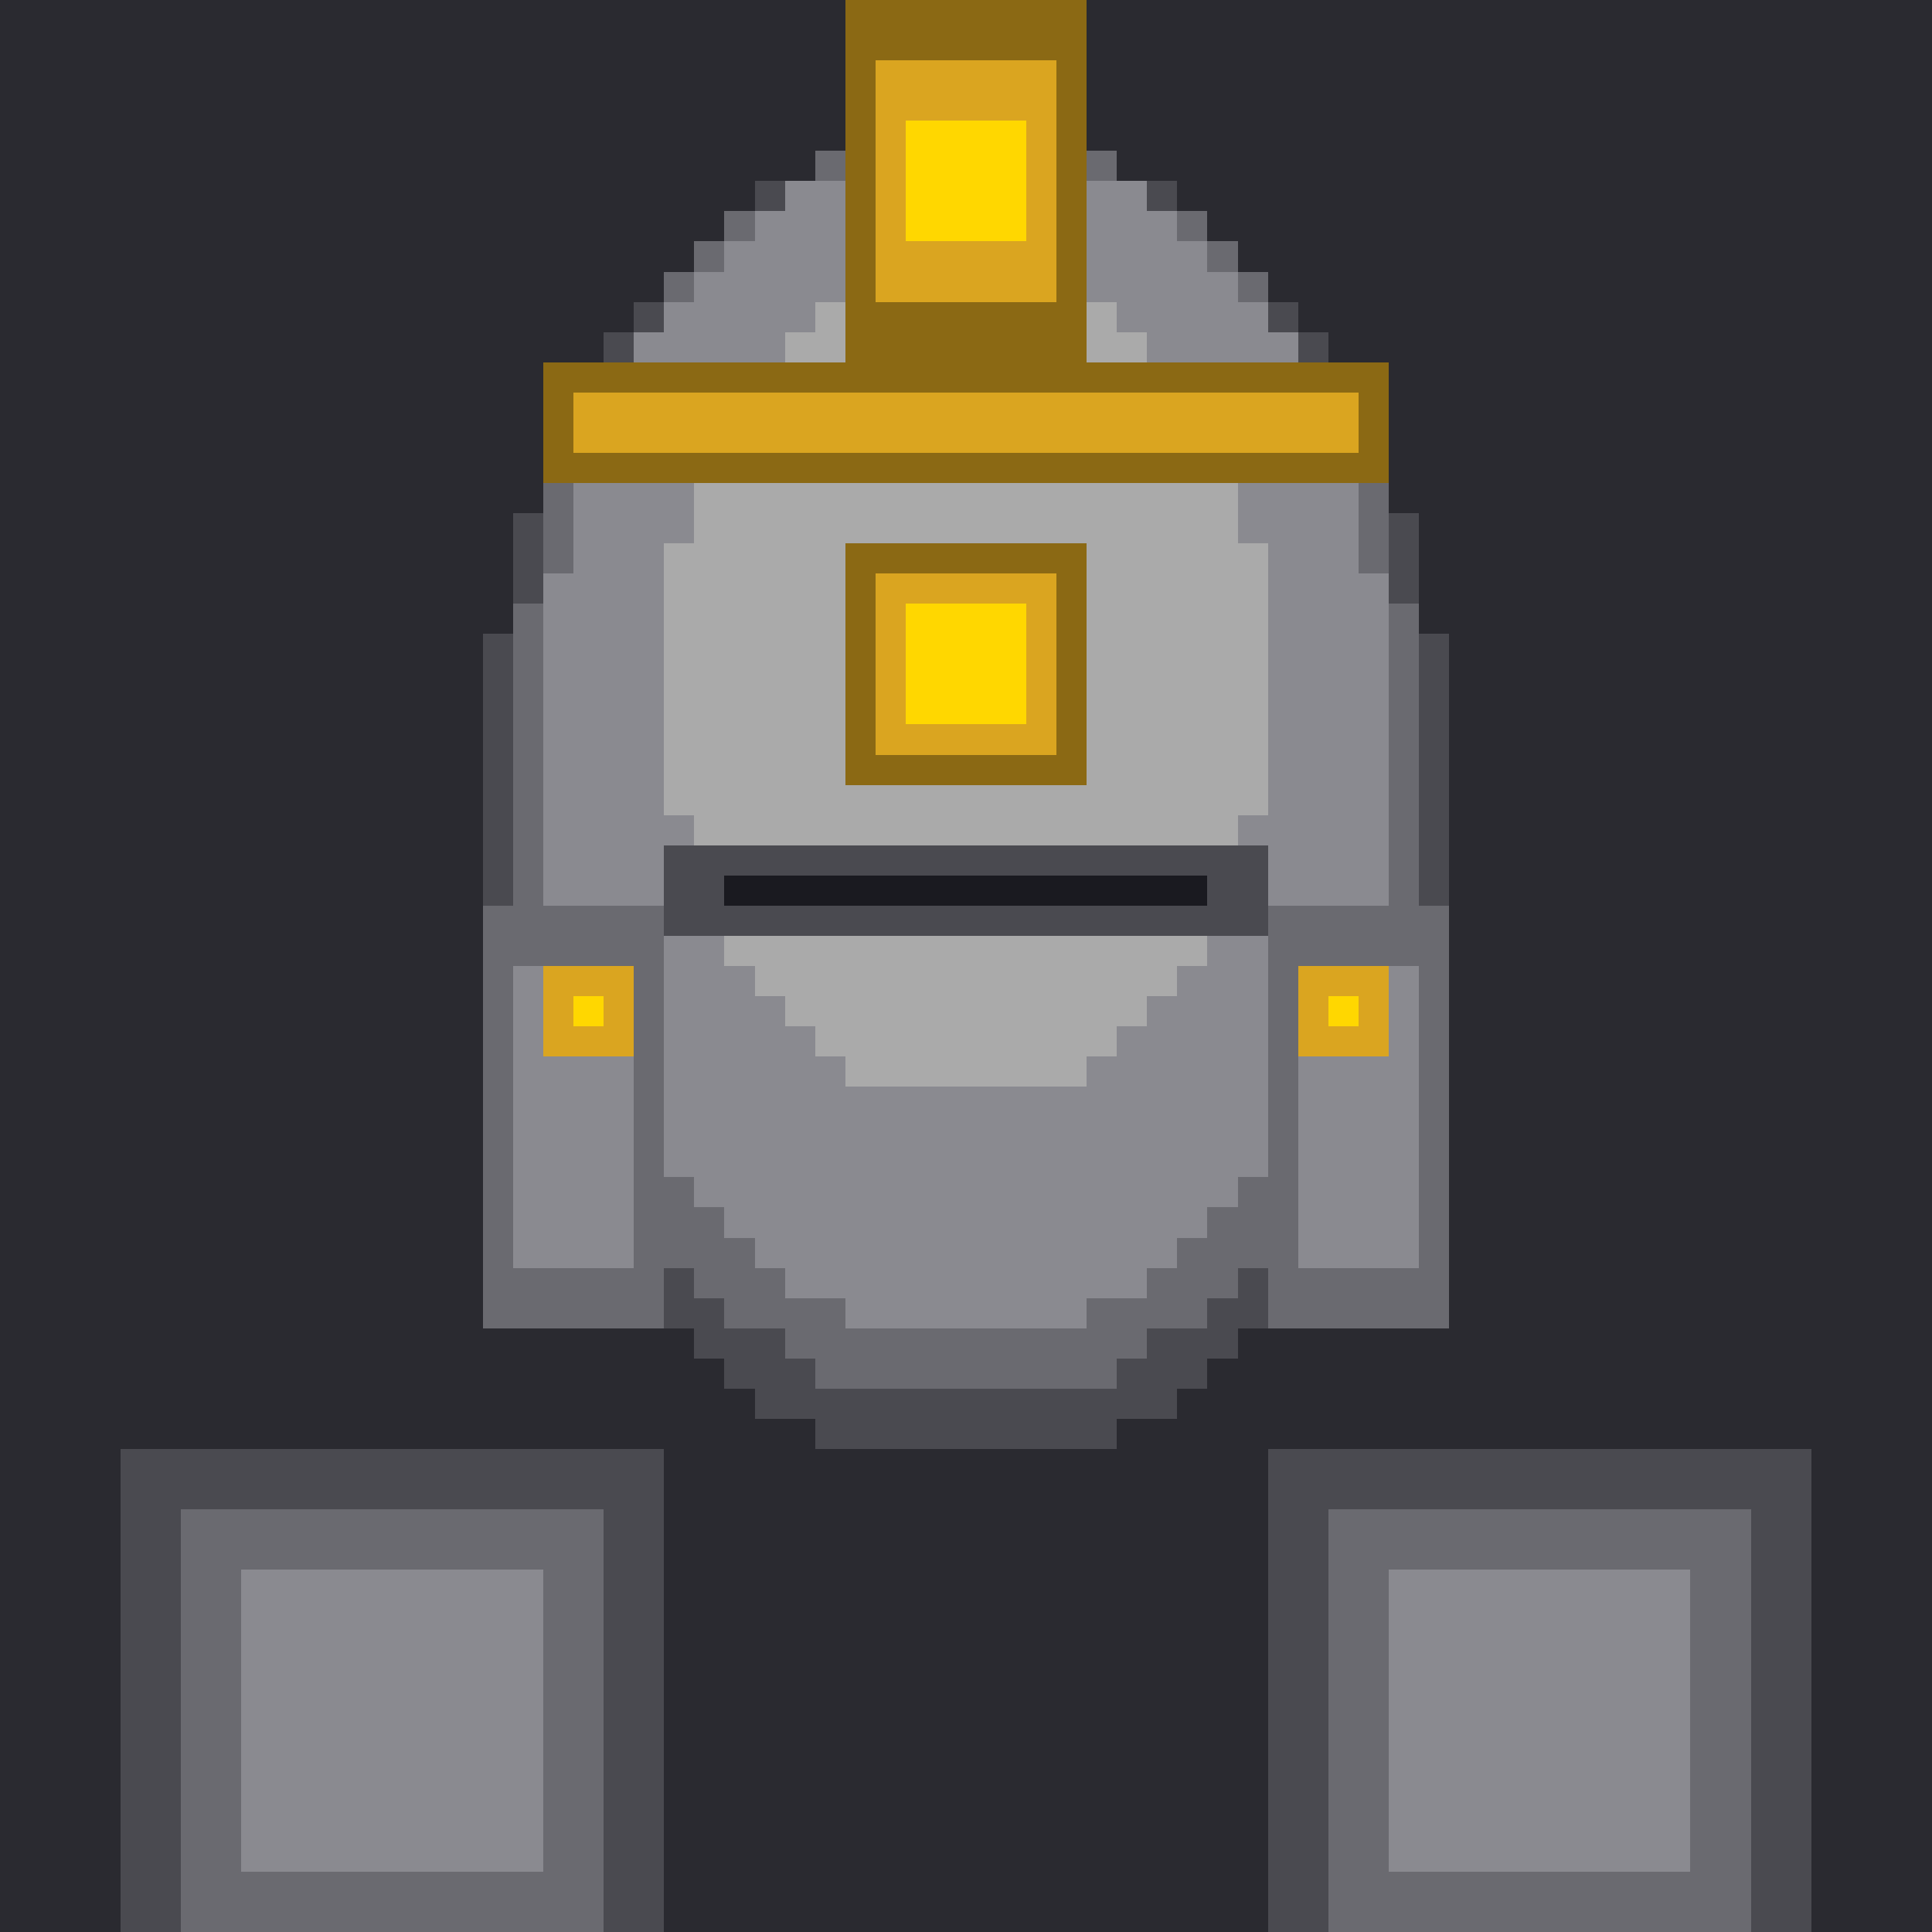
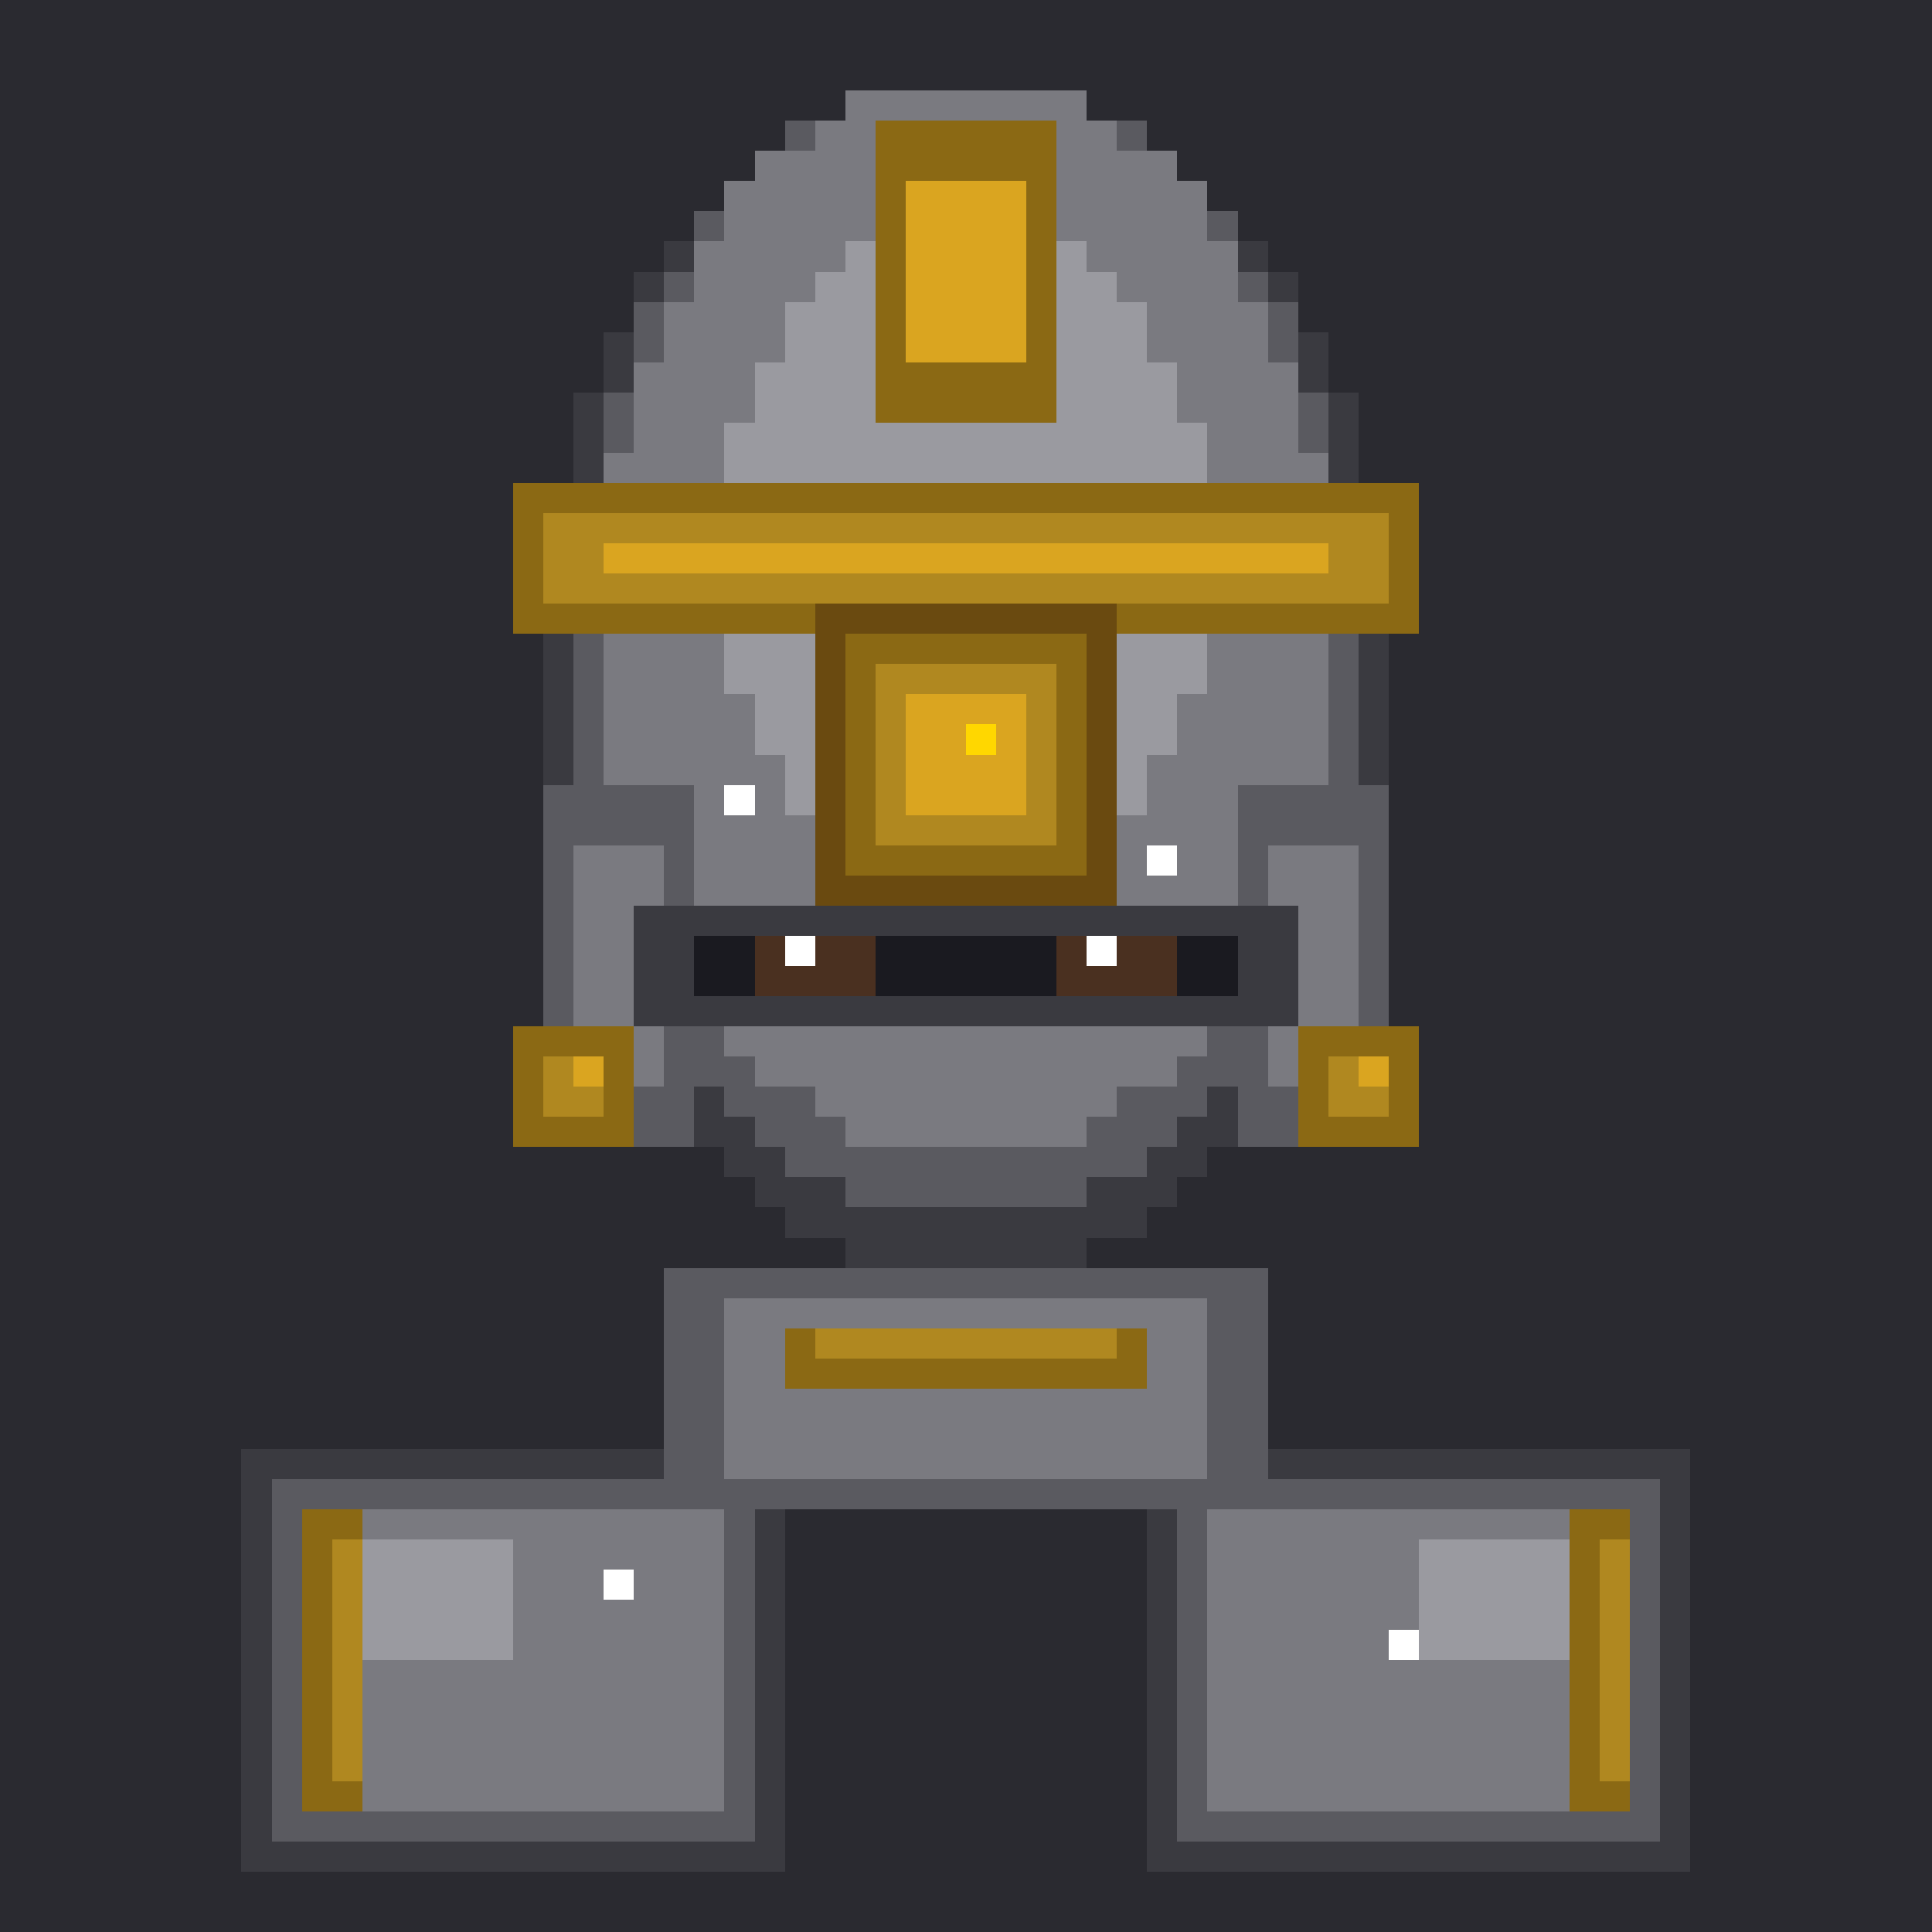
<svg xmlns="http://www.w3.org/2000/svg" viewBox="0 0 64 64" shape-rendering="crispEdges">
  <rect x="0" y="0" width="64" height="64" fill="#2a2a30" />
-   <rect x="4" y="48" width="18" height="16" fill="#4a4a50" />
-   <rect x="6" y="50" width="14" height="14" fill="#6a6a70" />
-   <rect x="8" y="52" width="10" height="10" fill="#8a8a90" />
-   <rect x="42" y="48" width="18" height="16" fill="#4a4a50" />
-   <rect x="44" y="50" width="14" height="14" fill="#6a6a70" />
-   <rect x="46" y="52" width="10" height="10" fill="#8a8a90" />
-   <rect x="27" y="5" width="10" height="1" fill="#4a4a50" />
-   <rect x="25" y="6" width="14" height="1" fill="#4a4a50" />
-   <rect x="24" y="7" width="16" height="1" fill="#4a4a50" />
-   <rect x="23" y="8" width="18" height="1" fill="#4a4a50" />
-   <rect x="22" y="9" width="20" height="1" fill="#4a4a50" />
-   <rect x="21" y="10" width="22" height="1" fill="#4a4a50" />
-   <rect x="20" y="11" width="24" height="1" fill="#4a4a50" />
-   <rect x="20" y="12" width="24" height="1" fill="#4a4a50" />
-   <rect x="19" y="13" width="26" height="1" fill="#4a4a50" />
-   <rect x="19" y="14" width="26" height="1" fill="#4a4a50" />
-   <rect x="18" y="15" width="28" height="1" fill="#4a4a50" />
-   <rect x="18" y="16" width="28" height="1" fill="#4a4a50" />
-   <rect x="17" y="17" width="30" height="1" fill="#4a4a50" />
-   <rect x="17" y="18" width="30" height="1" fill="#4a4a50" />
-   <rect x="17" y="19" width="30" height="1" fill="#4a4a50" />
-   <rect x="17" y="20" width="30" height="1" fill="#4a4a50" />
-   <rect x="16" y="21" width="32" height="1" fill="#4a4a50" />
-   <rect x="16" y="22" width="32" height="1" fill="#4a4a50" />
-   <rect x="16" y="23" width="32" height="1" fill="#4a4a50" />
-   <rect x="16" y="24" width="32" height="1" fill="#4a4a50" />
-   <rect x="16" y="25" width="32" height="1" fill="#4a4a50" />
-   <rect x="16" y="26" width="32" height="1" fill="#4a4a50" />
-   <rect x="16" y="27" width="32" height="1" fill="#4a4a50" />
-   <rect x="16" y="28" width="32" height="1" fill="#4a4a50" />
-   <rect x="16" y="29" width="32" height="1" fill="#4a4a50" />
-   <rect x="16" y="30" width="32" height="1" fill="#4a4a50" />
-   <rect x="16" y="31" width="32" height="1" fill="#4a4a50" />
-   <rect x="17" y="32" width="30" height="1" fill="#4a4a50" />
-   <rect x="17" y="33" width="30" height="1" fill="#4a4a50" />
-   <rect x="17" y="34" width="30" height="1" fill="#4a4a50" />
-   <rect x="17" y="35" width="30" height="1" fill="#4a4a50" />
-   <rect x="18" y="36" width="28" height="1" fill="#4a4a50" />
-   <rect x="18" y="37" width="28" height="1" fill="#4a4a50" />
-   <rect x="19" y="38" width="26" height="1" fill="#4a4a50" />
-   <rect x="19" y="39" width="26" height="1" fill="#4a4a50" />
-   <rect x="20" y="40" width="24" height="1" fill="#4a4a50" />
-   <rect x="20" y="41" width="24" height="1" fill="#4a4a50" />
-   <rect x="21" y="42" width="22" height="1" fill="#4a4a50" />
-   <rect x="22" y="43" width="20" height="1" fill="#4a4a50" />
-   <rect x="23" y="44" width="18" height="1" fill="#4a4a50" />
-   <rect x="24" y="45" width="16" height="1" fill="#4a4a50" />
-   <rect x="25" y="46" width="14" height="1" fill="#4a4a50" />
-   <rect x="27" y="47" width="10" height="1" fill="#4a4a50" />
-   <rect x="27" y="5" width="10" height="1" fill="#6a6a70" />
-   <rect x="26" y="6" width="12" height="1" fill="#6a6a70" />
-   <rect x="24" y="7" width="16" height="1" fill="#6a6a70" />
-   <rect x="23" y="8" width="18" height="1" fill="#6a6a70" />
-   <rect x="22" y="9" width="20" height="1" fill="#6a6a70" />
-   <rect x="22" y="10" width="20" height="1" fill="#6a6a70" />
-   <rect x="21" y="11" width="22" height="1" fill="#6a6a70" />
-   <rect x="20" y="12" width="24" height="1" fill="#6a6a70" />
-   <rect x="20" y="13" width="24" height="1" fill="#6a6a70" />
-   <rect x="19" y="14" width="26" height="1" fill="#6a6a70" />
-   <rect x="19" y="15" width="26" height="1" fill="#6a6a70" />
-   <rect x="18" y="16" width="28" height="1" fill="#6a6a70" />
-   <rect x="18" y="17" width="28" height="1" fill="#6a6a70" />
-   <rect x="18" y="18" width="28" height="1" fill="#6a6a70" />
-   <rect x="18" y="19" width="28" height="1" fill="#6a6a70" />
-   <rect x="17" y="20" width="30" height="1" fill="#6a6a70" />
-   <rect x="17" y="21" width="30" height="1" fill="#6a6a70" />
-   <rect x="17" y="22" width="30" height="1" fill="#6a6a70" />
-   <rect x="17" y="23" width="30" height="1" fill="#6a6a70" />
-   <rect x="17" y="24" width="30" height="1" fill="#6a6a70" />
-   <rect x="17" y="25" width="30" height="1" fill="#6a6a70" />
-   <rect x="17" y="26" width="30" height="1" fill="#6a6a70" />
-   <rect x="17" y="27" width="30" height="1" fill="#6a6a70" />
-   <rect x="17" y="28" width="30" height="1" fill="#6a6a70" />
-   <rect x="17" y="29" width="30" height="1" fill="#6a6a70" />
-   <rect x="17" y="30" width="30" height="1" fill="#6a6a70" />
-   <rect x="18" y="31" width="28" height="1" fill="#6a6a70" />
-   <rect x="18" y="32" width="28" height="1" fill="#6a6a70" />
-   <rect x="18" y="33" width="28" height="1" fill="#6a6a70" />
-   <rect x="18" y="34" width="28" height="1" fill="#6a6a70" />
-   <rect x="19" y="35" width="26" height="1" fill="#6a6a70" />
-   <rect x="19" y="36" width="26" height="1" fill="#6a6a70" />
-   <rect x="20" y="37" width="24" height="1" fill="#6a6a70" />
-   <rect x="20" y="38" width="24" height="1" fill="#6a6a70" />
-   <rect x="21" y="39" width="22" height="1" fill="#6a6a70" />
-   <rect x="22" y="40" width="20" height="1" fill="#6a6a70" />
-   <rect x="22" y="41" width="20" height="1" fill="#6a6a70" />
-   <rect x="23" y="42" width="18" height="1" fill="#6a6a70" />
-   <rect x="24" y="43" width="16" height="1" fill="#6a6a70" />
-   <rect x="26" y="44" width="12" height="1" fill="#6a6a70" />
-   <rect x="27" y="45" width="10" height="1" fill="#6a6a70" />
-   <rect x="28" y="5" width="8" height="1" fill="#8a8a90" />
-   <rect x="26" y="6" width="12" height="1" fill="#8a8a90" />
-   <rect x="25" y="7" width="14" height="1" fill="#8a8a90" />
-   <rect x="24" y="8" width="16" height="1" fill="#8a8a90" />
-   <rect x="23" y="9" width="18" height="1" fill="#8a8a90" />
-   <rect x="22" y="10" width="20" height="1" fill="#8a8a90" />
-   <rect x="21" y="11" width="22" height="1" fill="#8a8a90" />
-   <rect x="21" y="12" width="22" height="1" fill="#8a8a90" />
-   <rect x="20" y="13" width="24" height="1" fill="#8a8a90" />
-   <rect x="20" y="14" width="24" height="1" fill="#8a8a90" />
-   <rect x="19" y="15" width="26" height="1" fill="#8a8a90" />
-   <rect x="19" y="16" width="26" height="1" fill="#8a8a90" />
-   <rect x="19" y="17" width="26" height="1" fill="#8a8a90" />
-   <rect x="19" y="18" width="26" height="1" fill="#8a8a90" />
-   <rect x="18" y="19" width="28" height="1" fill="#8a8a90" />
-   <rect x="18" y="20" width="28" height="1" fill="#8a8a90" />
-   <rect x="18" y="21" width="28" height="1" fill="#8a8a90" />
-   <rect x="18" y="22" width="28" height="1" fill="#8a8a90" />
-   <rect x="18" y="23" width="28" height="1" fill="#8a8a90" />
-   <rect x="18" y="24" width="28" height="1" fill="#8a8a90" />
-   <rect x="18" y="25" width="28" height="1" fill="#8a8a90" />
-   <rect x="18" y="26" width="28" height="1" fill="#8a8a90" />
-   <rect x="18" y="27" width="28" height="1" fill="#8a8a90" />
-   <rect x="18" y="28" width="28" height="1" fill="#8a8a90" />
-   <rect x="18" y="29" width="28" height="1" fill="#8a8a90" />
-   <rect x="19" y="30" width="26" height="1" fill="#8a8a90" />
-   <rect x="19" y="31" width="26" height="1" fill="#8a8a90" />
-   <rect x="19" y="32" width="26" height="1" fill="#8a8a90" />
-   <rect x="19" y="33" width="26" height="1" fill="#8a8a90" />
-   <rect x="20" y="34" width="24" height="1" fill="#8a8a90" />
-   <rect x="20" y="35" width="24" height="1" fill="#8a8a90" />
-   <rect x="21" y="36" width="22" height="1" fill="#8a8a90" />
-   <rect x="21" y="37" width="22" height="1" fill="#8a8a90" />
-   <rect x="22" y="38" width="20" height="1" fill="#8a8a90" />
-   <rect x="23" y="39" width="18" height="1" fill="#8a8a90" />
-   <rect x="24" y="40" width="16" height="1" fill="#8a8a90" />
-   <rect x="25" y="41" width="14" height="1" fill="#8a8a90" />
-   <rect x="26" y="42" width="12" height="1" fill="#8a8a90" />
-   <rect x="28" y="43" width="8" height="1" fill="#8a8a90" />
-   <rect x="28" y="9" width="8" height="1" fill="#aaaaaa" />
-   <rect x="27" y="10" width="10" height="1" fill="#aaaaaa" />
-   <rect x="26" y="11" width="12" height="1" fill="#aaaaaa" />
-   <rect x="25" y="12" width="14" height="1" fill="#aaaaaa" />
-   <rect x="24" y="13" width="16" height="1" fill="#aaaaaa" />
-   <rect x="24" y="14" width="16" height="1" fill="#aaaaaa" />
-   <rect x="23" y="15" width="18" height="1" fill="#aaaaaa" />
-   <rect x="23" y="16" width="18" height="1" fill="#aaaaaa" />
-   <rect x="23" y="17" width="18" height="1" fill="#aaaaaa" />
-   <rect x="22" y="18" width="20" height="1" fill="#aaaaaa" />
-   <rect x="22" y="19" width="20" height="1" fill="#aaaaaa" />
-   <rect x="22" y="20" width="20" height="1" fill="#aaaaaa" />
-   <rect x="22" y="21" width="20" height="1" fill="#aaaaaa" />
-   <rect x="22" y="22" width="20" height="1" fill="#aaaaaa" />
-   <rect x="22" y="23" width="20" height="1" fill="#aaaaaa" />
-   <rect x="22" y="24" width="20" height="1" fill="#aaaaaa" />
-   <rect x="22" y="25" width="20" height="1" fill="#aaaaaa" />
-   <rect x="22" y="26" width="20" height="1" fill="#aaaaaa" />
-   <rect x="23" y="27" width="18" height="1" fill="#aaaaaa" />
-   <rect x="23" y="28" width="18" height="1" fill="#aaaaaa" />
-   <rect x="23" y="29" width="18" height="1" fill="#aaaaaa" />
-   <rect x="24" y="30" width="16" height="1" fill="#aaaaaa" />
-   <rect x="24" y="31" width="16" height="1" fill="#aaaaaa" />
-   <rect x="25" y="32" width="14" height="1" fill="#aaaaaa" />
-   <rect x="26" y="33" width="12" height="1" fill="#aaaaaa" />
-   <rect x="27" y="34" width="10" height="1" fill="#aaaaaa" />
-   <rect x="28" y="35" width="8" height="1" fill="#aaaaaa" />
-   <rect x="28" y="0" width="8" height="12" fill="#8b6914" />
-   <rect x="29" y="2" width="6" height="8" fill="#daa520" />
-   <rect x="30" y="4" width="4" height="4" fill="#ffd700" />
-   <rect x="18" y="12" width="28" height="4" fill="#8b6914" />
-   <rect x="19" y="13" width="26" height="2" fill="#daa520" />
-   <rect x="22" y="28" width="20" height="3" fill="#4a4a50" />
-   <rect x="24" y="29" width="16" height="1" fill="#1a1a20" />
-   <rect x="16" y="30" width="6" height="14" fill="#6a6a70" />
-   <rect x="17" y="32" width="4" height="10" fill="#8a8a90" />
-   <rect x="42" y="30" width="6" height="14" fill="#6a6a70" />
-   <rect x="43" y="32" width="4" height="10" fill="#8a8a90" />
-   <rect x="18" y="32" width="3" height="3" fill="#daa520" />
-   <rect x="43" y="32" width="3" height="3" fill="#daa520" />
-   <rect x="19" y="33" width="1" height="1" fill="#ffd700" />
-   <rect x="44" y="33" width="1" height="1" fill="#ffd700" />
-   <rect x="28" y="18" width="8" height="8" fill="#8b6914" />
-   <rect x="29" y="19" width="6" height="6" fill="#daa520" />
-   <rect x="30" y="20" width="4" height="4" fill="#ffd700" />
+   <rect x="8" y="48" width="18" height="14" fill="#3a3a40" />
+   <rect x="9" y="49" width="16" height="12" fill="#5a5a60" />
+   <rect x="10" y="50" width="14" height="10" fill="#7a7a80" />
+   <rect x="11" y="51" width="6" height="4" fill="#9a9aa0" />
+   <rect x="38" y="48" width="18" height="14" fill="#3a3a40" />
+   <rect x="39" y="49" width="16" height="12" fill="#5a5a60" />
+   <rect x="40" y="50" width="14" height="10" fill="#7a7a80" />
+   <rect x="47" y="51" width="6" height="4" fill="#9a9aa0" />
+   <rect x="10" y="50" width="2" height="10" fill="#8b6914" />
+   <rect x="11" y="51" width="1" height="8" fill="#b08820" />
+   <rect x="52" y="50" width="2" height="10" fill="#8b6914" />
+   <rect x="53" y="51" width="1" height="8" fill="#b08820" />
+   <rect x="28" y="3" width="8" height="1" fill="#3a3a40" />
+   <rect x="26" y="4" width="12" height="1" fill="#3a3a40" />
+   <rect x="25" y="5" width="14" height="1" fill="#3a3a40" />
+   <rect x="24" y="6" width="16" height="1" fill="#3a3a40" />
+   <rect x="23" y="7" width="18" height="1" fill="#3a3a40" />
+   <rect x="22" y="8" width="20" height="1" fill="#3a3a40" />
+   <rect x="21" y="9" width="22" height="1" fill="#3a3a40" />
+   <rect x="21" y="10" width="22" height="1" fill="#3a3a40" />
+   <rect x="20" y="11" width="24" height="1" fill="#3a3a40" />
+   <rect x="20" y="12" width="24" height="1" fill="#3a3a40" />
+   <rect x="19" y="13" width="26" height="1" fill="#3a3a40" />
+   <rect x="19" y="14" width="26" height="1" fill="#3a3a40" />
+   <rect x="19" y="15" width="26" height="1" fill="#3a3a40" />
+   <rect x="19" y="16" width="26" height="1" fill="#3a3a40" />
+   <rect x="18" y="17" width="28" height="1" fill="#3a3a40" />
+   <rect x="18" y="18" width="28" height="1" fill="#3a3a40" />
+   <rect x="18" y="19" width="28" height="1" fill="#3a3a40" />
+   <rect x="18" y="20" width="28" height="1" fill="#3a3a40" />
+   <rect x="18" y="21" width="28" height="1" fill="#3a3a40" />
+   <rect x="18" y="22" width="28" height="1" fill="#3a3a40" />
+   <rect x="18" y="23" width="28" height="1" fill="#3a3a40" />
+   <rect x="18" y="24" width="28" height="1" fill="#3a3a40" />
+   <rect x="18" y="25" width="28" height="1" fill="#3a3a40" />
+   <rect x="18" y="26" width="28" height="1" fill="#3a3a40" />
+   <rect x="18" y="27" width="28" height="1" fill="#3a3a40" />
+   <rect x="19" y="28" width="26" height="1" fill="#3a3a40" />
+   <rect x="19" y="29" width="26" height="1" fill="#3a3a40" />
+   <rect x="19" y="30" width="26" height="1" fill="#3a3a40" />
+   <rect x="19" y="31" width="26" height="1" fill="#3a3a40" />
+   <rect x="20" y="32" width="24" height="1" fill="#3a3a40" />
+   <rect x="20" y="33" width="24" height="1" fill="#3a3a40" />
+   <rect x="21" y="34" width="22" height="1" fill="#3a3a40" />
+   <rect x="21" y="35" width="22" height="1" fill="#3a3a40" />
+   <rect x="22" y="36" width="20" height="1" fill="#3a3a40" />
+   <rect x="23" y="37" width="18" height="1" fill="#3a3a40" />
+   <rect x="24" y="38" width="16" height="1" fill="#3a3a40" />
+   <rect x="25" y="39" width="14" height="1" fill="#3a3a40" />
+   <rect x="26" y="40" width="12" height="1" fill="#3a3a40" />
+   <rect x="28" y="41" width="8" height="1" fill="#3a3a40" />
+   <rect x="28" y="3" width="8" height="1" fill="#5a5a60" />
+   <rect x="26" y="4" width="12" height="1" fill="#5a5a60" />
+   <rect x="25" y="5" width="14" height="1" fill="#5a5a60" />
+   <rect x="24" y="6" width="16" height="1" fill="#5a5a60" />
+   <rect x="23" y="7" width="18" height="1" fill="#5a5a60" />
+   <rect x="23" y="8" width="18" height="1" fill="#5a5a60" />
+   <rect x="22" y="9" width="20" height="1" fill="#5a5a60" />
+   <rect x="21" y="10" width="22" height="1" fill="#5a5a60" />
+   <rect x="21" y="11" width="22" height="1" fill="#5a5a60" />
+   <rect x="21" y="12" width="22" height="1" fill="#5a5a60" />
+   <rect x="20" y="13" width="24" height="1" fill="#5a5a60" />
+   <rect x="20" y="14" width="24" height="1" fill="#5a5a60" />
+   <rect x="20" y="15" width="24" height="1" fill="#5a5a60" />
+   <rect x="19" y="16" width="26" height="1" fill="#5a5a60" />
+   <rect x="19" y="17" width="26" height="1" fill="#5a5a60" />
+   <rect x="19" y="18" width="26" height="1" fill="#5a5a60" />
+   <rect x="19" y="19" width="26" height="1" fill="#5a5a60" />
+   <rect x="19" y="20" width="26" height="1" fill="#5a5a60" />
+   <rect x="19" y="21" width="26" height="1" fill="#5a5a60" />
+   <rect x="19" y="22" width="26" height="1" fill="#5a5a60" />
+   <rect x="19" y="23" width="26" height="1" fill="#5a5a60" />
+   <rect x="19" y="24" width="26" height="1" fill="#5a5a60" />
+   <rect x="19" y="25" width="26" height="1" fill="#5a5a60" />
+   <rect x="19" y="26" width="26" height="1" fill="#5a5a60" />
+   <rect x="20" y="27" width="24" height="1" fill="#5a5a60" />
+   <rect x="20" y="28" width="24" height="1" fill="#5a5a60" />
+   <rect x="20" y="29" width="24" height="1" fill="#5a5a60" />
+   <rect x="21" y="30" width="22" height="1" fill="#5a5a60" />
+   <rect x="21" y="31" width="22" height="1" fill="#5a5a60" />
+   <rect x="21" y="32" width="22" height="1" fill="#5a5a60" />
+   <rect x="22" y="33" width="20" height="1" fill="#5a5a60" />
+   <rect x="23" y="34" width="18" height="1" fill="#5a5a60" />
+   <rect x="23" y="35" width="18" height="1" fill="#5a5a60" />
+   <rect x="24" y="36" width="16" height="1" fill="#5a5a60" />
+   <rect x="25" y="37" width="14" height="1" fill="#5a5a60" />
+   <rect x="26" y="38" width="12" height="1" fill="#5a5a60" />
+   <rect x="28" y="39" width="8" height="1" fill="#5a5a60" />
+   <rect x="28" y="3" width="8" height="1" fill="#7a7a80" />
+   <rect x="27" y="4" width="10" height="1" fill="#7a7a80" />
+   <rect x="25" y="5" width="14" height="1" fill="#7a7a80" />
+   <rect x="24" y="6" width="16" height="1" fill="#7a7a80" />
+   <rect x="24" y="7" width="16" height="1" fill="#7a7a80" />
+   <rect x="23" y="8" width="18" height="1" fill="#7a7a80" />
+   <rect x="23" y="9" width="18" height="1" fill="#7a7a80" />
+   <rect x="22" y="10" width="20" height="1" fill="#7a7a80" />
+   <rect x="22" y="11" width="20" height="1" fill="#7a7a80" />
+   <rect x="21" y="12" width="22" height="1" fill="#7a7a80" />
+   <rect x="21" y="13" width="22" height="1" fill="#7a7a80" />
+   <rect x="21" y="14" width="22" height="1" fill="#7a7a80" />
+   <rect x="20" y="15" width="24" height="1" fill="#7a7a80" />
+   <rect x="20" y="16" width="24" height="1" fill="#7a7a80" />
+   <rect x="20" y="17" width="24" height="1" fill="#7a7a80" />
+   <rect x="20" y="18" width="24" height="1" fill="#7a7a80" />
+   <rect x="20" y="19" width="24" height="1" fill="#7a7a80" />
+   <rect x="20" y="20" width="24" height="1" fill="#7a7a80" />
+   <rect x="20" y="21" width="24" height="1" fill="#7a7a80" />
+   <rect x="20" y="22" width="24" height="1" fill="#7a7a80" />
+   <rect x="20" y="23" width="24" height="1" fill="#7a7a80" />
+   <rect x="20" y="24" width="24" height="1" fill="#7a7a80" />
+   <rect x="20" y="25" width="24" height="1" fill="#7a7a80" />
+   <rect x="21" y="26" width="22" height="1" fill="#7a7a80" />
+   <rect x="21" y="27" width="22" height="1" fill="#7a7a80" />
+   <rect x="21" y="28" width="22" height="1" fill="#7a7a80" />
+   <rect x="22" y="29" width="20" height="1" fill="#7a7a80" />
+   <rect x="22" y="30" width="20" height="1" fill="#7a7a80" />
+   <rect x="23" y="31" width="18" height="1" fill="#7a7a80" />
+   <rect x="23" y="32" width="18" height="1" fill="#7a7a80" />
+   <rect x="24" y="33" width="16" height="1" fill="#7a7a80" />
+   <rect x="24" y="34" width="16" height="1" fill="#7a7a80" />
+   <rect x="25" y="35" width="14" height="1" fill="#7a7a80" />
+   <rect x="27" y="36" width="10" height="1" fill="#7a7a80" />
+   <rect x="28" y="37" width="8" height="1" fill="#7a7a80" />
+   <rect x="29" y="7" width="6" height="1" fill="#9a9aa0" />
+   <rect x="28" y="8" width="8" height="1" fill="#9a9aa0" />
+   <rect x="27" y="9" width="10" height="1" fill="#9a9aa0" />
+   <rect x="26" y="10" width="12" height="1" fill="#9a9aa0" />
+   <rect x="26" y="11" width="12" height="1" fill="#9a9aa0" />
+   <rect x="25" y="12" width="14" height="1" fill="#9a9aa0" />
+   <rect x="25" y="13" width="14" height="1" fill="#9a9aa0" />
+   <rect x="24" y="14" width="16" height="1" fill="#9a9aa0" />
+   <rect x="24" y="15" width="16" height="1" fill="#9a9aa0" />
+   <rect x="24" y="16" width="16" height="1" fill="#9a9aa0" />
+   <rect x="24" y="17" width="16" height="1" fill="#9a9aa0" />
+   <rect x="24" y="18" width="16" height="1" fill="#9a9aa0" />
+   <rect x="24" y="19" width="16" height="1" fill="#9a9aa0" />
+   <rect x="24" y="20" width="16" height="1" fill="#9a9aa0" />
+   <rect x="24" y="21" width="16" height="1" fill="#9a9aa0" />
+   <rect x="24" y="22" width="16" height="1" fill="#9a9aa0" />
+   <rect x="25" y="23" width="14" height="1" fill="#9a9aa0" />
+   <rect x="25" y="24" width="14" height="1" fill="#9a9aa0" />
+   <rect x="26" y="25" width="12" height="1" fill="#9a9aa0" />
+   <rect x="26" y="26" width="12" height="1" fill="#9a9aa0" />
+   <rect x="27" y="27" width="10" height="1" fill="#9a9aa0" />
+   <rect x="28" y="28" width="8" height="1" fill="#9a9aa0" />
+   <rect x="29" y="29" width="6" height="1" fill="#9a9aa0" />
+   <rect x="29" y="4" width="6" height="10" fill="#8b6914" />
+   <rect x="30" y="6" width="4" height="6" fill="#daa520" />
+   <rect x="18" y="26" width="5" height="12" fill="#5a5a60" />
+   <rect x="19" y="28" width="3" height="8" fill="#7a7a80" />
+   <rect x="41" y="26" width="5" height="12" fill="#5a5a60" />
+   <rect x="42" y="28" width="3" height="8" fill="#7a7a80" />
+   <rect x="17" y="16" width="30" height="5" fill="#8b6914" />
+   <rect x="18" y="17" width="28" height="3" fill="#b08820" />
+   <rect x="20" y="18" width="24" height="1" fill="#daa520" />
+   <rect x="21" y="30" width="22" height="4" fill="#3a3a40" />
+   <rect x="23" y="31" width="18" height="2" fill="#1a1a20" />
+   <rect x="25" y="31" width="4" height="2" fill="#4a3020" />
+   <rect x="35" y="31" width="4" height="2" fill="#4a3020" />
+   <rect x="26" y="31" width="1" height="1" fill="#ffffff" />
+   <rect x="36" y="31" width="1" height="1" fill="#ffffff" />
+   <rect x="17" y="34" width="4" height="4" fill="#8b6914" />
+   <rect x="18" y="35" width="2" height="2" fill="#b08820" />
+   <rect x="19" y="35" width="1" height="1" fill="#daa520" />
+   <rect x="43" y="34" width="4" height="4" fill="#8b6914" />
+   <rect x="44" y="35" width="2" height="2" fill="#b08820" />
+   <rect x="45" y="35" width="1" height="1" fill="#daa520" />
+   <rect x="27" y="20" width="10" height="10" fill="#6a4a10" />
+   <rect x="28" y="21" width="8" height="8" fill="#8b6914" />
+   <rect x="29" y="22" width="6" height="6" fill="#b08820" />
+   <rect x="30" y="23" width="4" height="4" fill="#daa520" />
+   <rect x="32" y="24" width="1" height="1" fill="#ffd700" />
+   <rect x="22" y="42" width="20" height="8" fill="#5a5a60" />
+   <rect x="24" y="43" width="16" height="6" fill="#7a7a80" />
+   <rect x="26" y="44" width="12" height="2" fill="#8b6914" />
+   <rect x="27" y="44" width="10" height="1" fill="#b08820" />
+   <rect x="24" y="26" width="1" height="1" fill="#ffffff" />
+   <rect x="38" y="28" width="1" height="1" fill="#ffffff" />
+   <rect x="20" y="52" width="1" height="1" fill="#ffffff" />
+   <rect x="46" y="54" width="1" height="1" fill="#ffffff" />
</svg>
